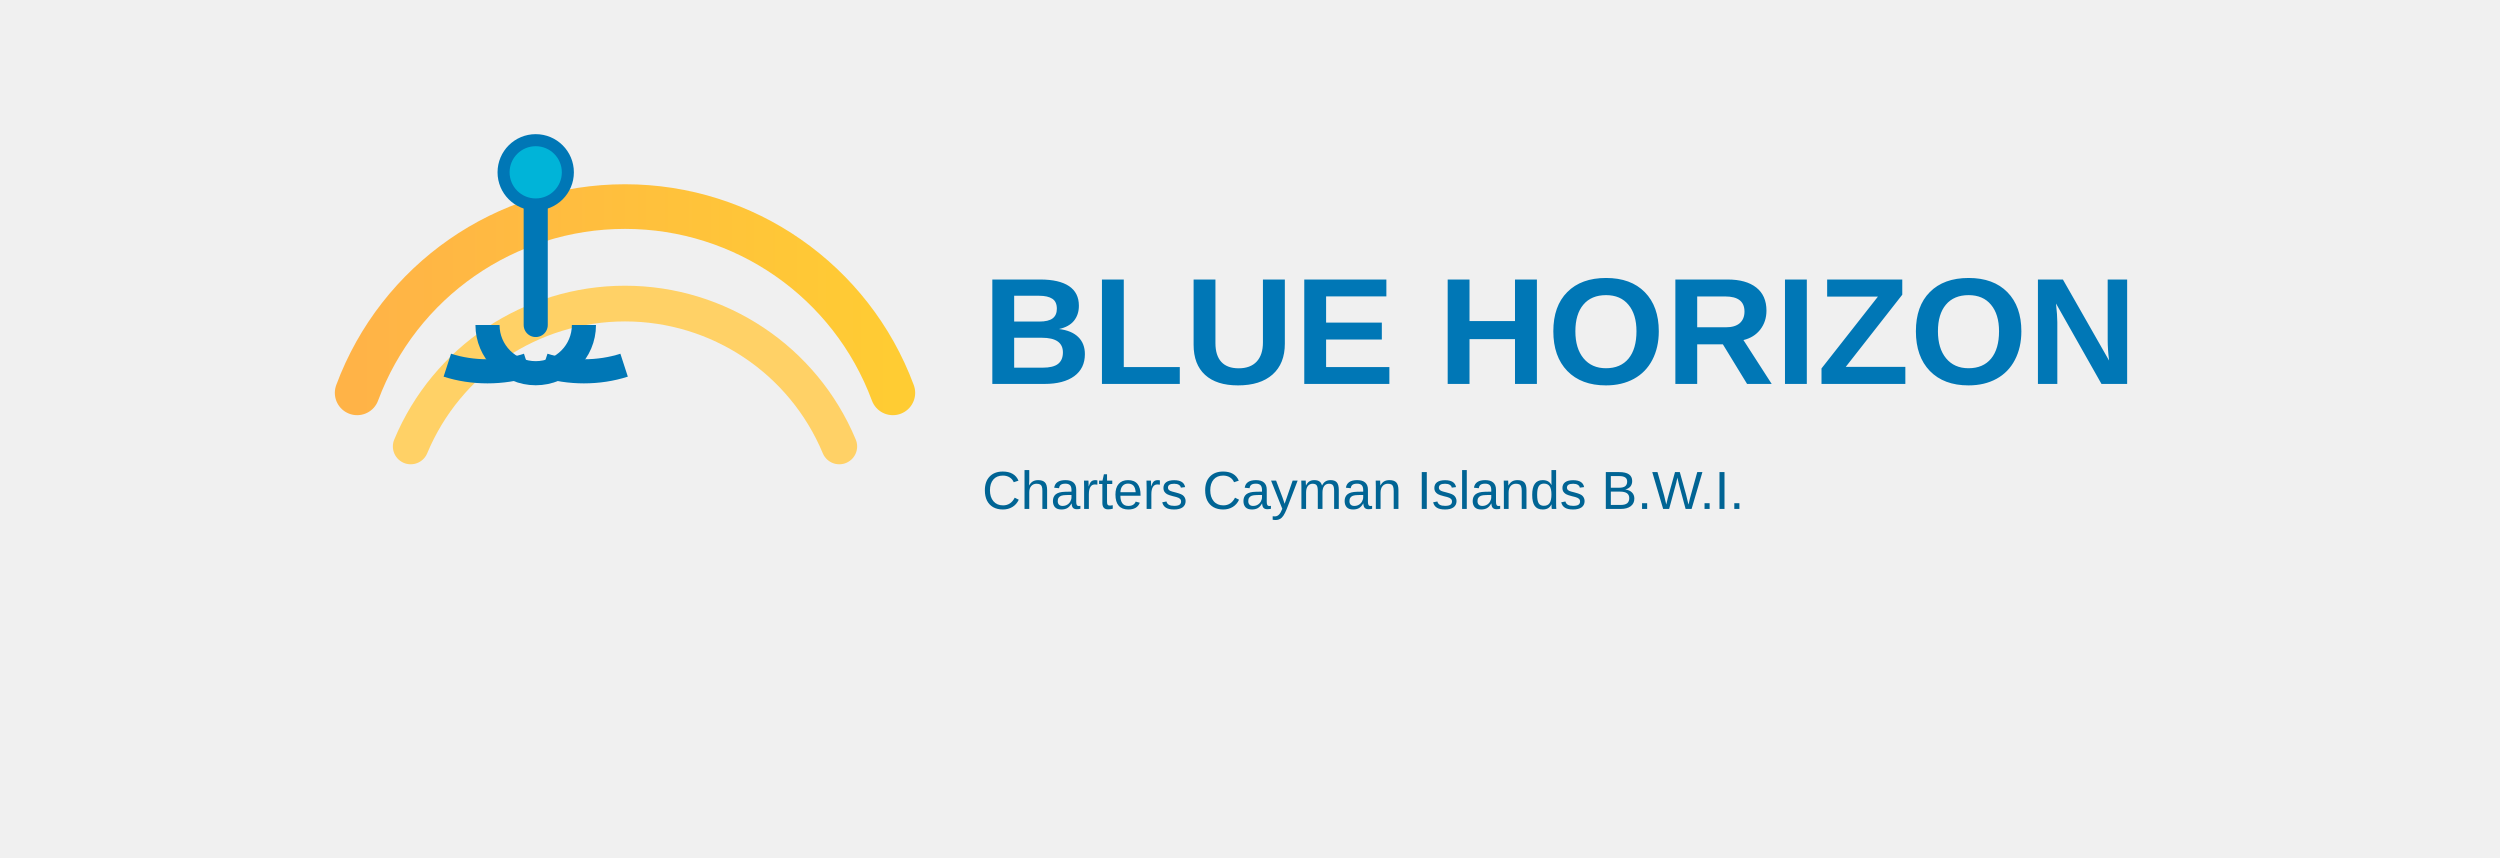
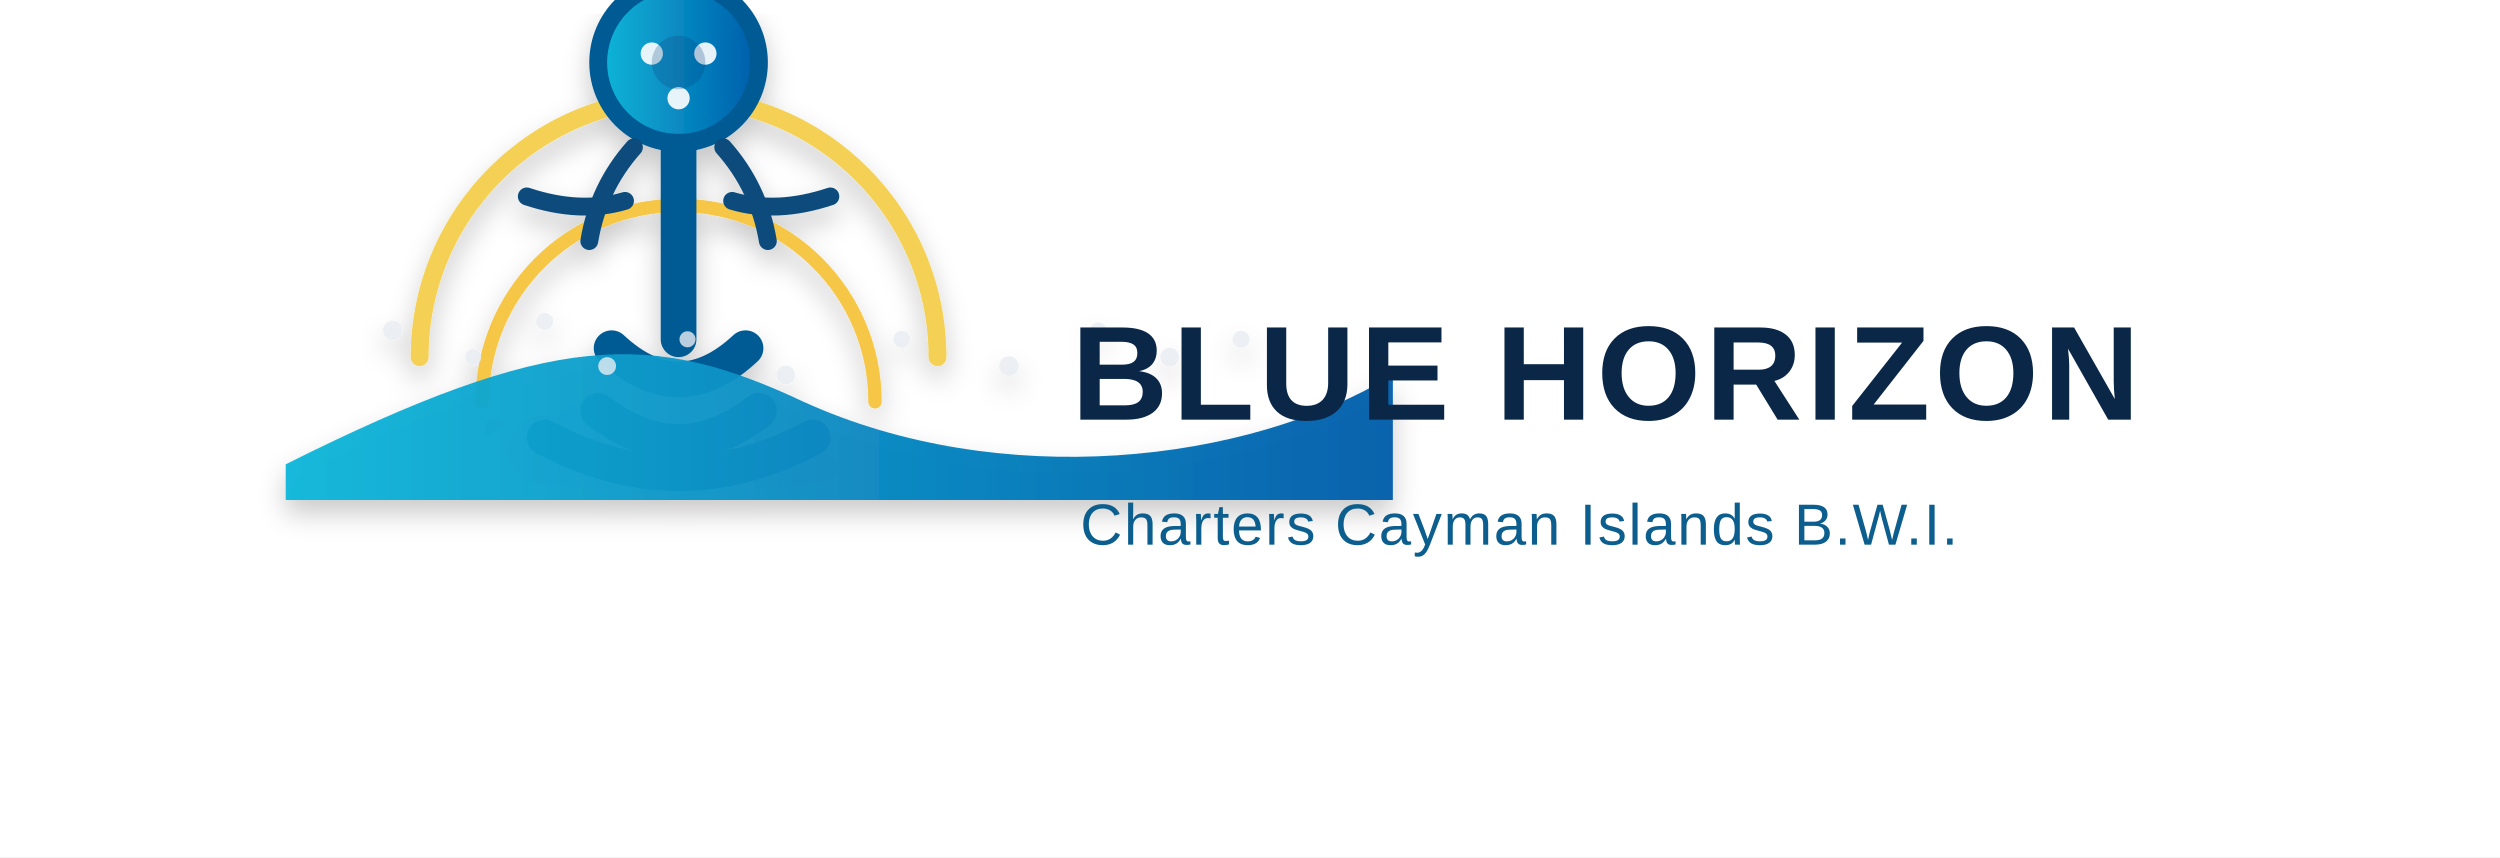
<svg xmlns="http://www.w3.org/2000/svg" width="560" height="192" viewBox="0 0 560 192" role="img" aria-label="Blue Horizon logo">
  <defs>
-     <linearGradient id="g1" x1="0" x2="1">
-       <stop offset="0" stop-color="#ffb347" />
-       <stop offset="1" stop-color="#ffcc33" />
+     <linearGradient id="sunGlow" x1="0" x2="1">
+       <stop offset="0" stop-color="#ffda7a" />
+       <stop offset="0.6" stop-color="#f5b700" />
+       <stop offset="1" stop-color="#d96b00" />
    </linearGradient>
+     <linearGradient id="waterFill" x1="0" x2="1">
+       <stop offset="0" stop-color="#0eb7d9" />
+       <stop offset="1" stop-color="#005caa" />
+     </linearGradient>
+     <filter id="softShadow" x="-20%" y="-20%" width="140%" height="160%">
+       <feDropShadow dx="0" dy="3" stdDeviation="3" flood-color="#000" flood-opacity="0.22" />
+     </filter>
  </defs>
-   <rect width="100%" height="100%" fill="none" />
-   <g transform="translate(40,8)">
-     <path d="M40 80 A 64 64 0 0 1 160 80" fill="none" stroke="url(#g1)" stroke-width="10" stroke-linecap="round" />
-     <path d="M52 92 A 52 52 0 0 1 148 92" fill="none" stroke="#ffd166" stroke-width="8" stroke-linecap="round" />
-     <g transform="translate(80,36) scale(0.9)">
-       <path d="M0 0 L0 32" stroke="#0077b6" stroke-width="6" stroke-linecap="round" />
-       <path d="M-12 32 A12 12 0 0 0 12 32" stroke="#0077b6" stroke-width="6" fill="none" />
-       <circle cx="0" cy="-6" r="8" fill="#00b4d8" stroke="#0077b6" stroke-width="3" />
-       <path d="M-22 42 A22 14 0 0 0 -2 42" stroke="#0077b6" stroke-width="6" fill="none" />
-       <path d="M22 42 A22 14 0 0 1 2 42" stroke="#0077b6" stroke-width="6" fill="none" />
+   <rect width="560" height="192" fill="#ffffff" />
+   <g transform="translate(64,0)" filter="url(#softShadow)">
+     <path d="M30 80 A 58 58 0 0 1 146 80" fill="none" stroke="#f4d055" stroke-width="4" stroke-linecap="round" />
+     <path d="M44 90 A 43 43 0 0 1 132 90" fill="none" stroke="#f6c647" stroke-width="3" stroke-linecap="round" />
+     <g transform="translate(88,24)">
+       <path d="M0 0 L0 52" stroke="#005a93" stroke-width="8" stroke-linecap="round" />
+       <path d="M-15 54 Q0 68 15 54" fill="none" stroke="#005a93" stroke-width="8" stroke-linecap="round" />
+       <path d="M-18 68 Q0 82 18 68" fill="none" stroke="#005a93" stroke-width="8" stroke-linecap="round" />
+       <path d="M-30 74 Q0 90 30 74" fill="none" stroke="#005a93" stroke-width="8" stroke-linecap="round" />
+       <circle cx="0" cy="-10" r="18" fill="url(#waterFill)" stroke="#005a93" stroke-width="4" />
+       <g fill="#ffffff" opacity="0.9">
+         <circle cx="-6" cy="-12" r="2.5" />
+         <circle cx="6" cy="-12" r="2.5" />
+         <circle cx="0" cy="-2" r="2.5" />
+       </g>
+       <circle cx="0" cy="-10" r="6" fill="#083f7a" opacity="0.25" />
+       <g stroke="#0a4c7b" stroke-width="4" stroke-linecap="round" fill="none">
+         <path d="M-10 9 Q-18 18 -20 30" />
+         <path d="M10 9 Q18 18 20 30" />
+       </g>
+       <g stroke="#0a4c7b" stroke-width="4" stroke-linecap="round" fill="none">
+         <path d="M-34 20 Q-22 24 -12 21" />
+         <path d="M34 20 Q22 24 12 21" />
+       </g>
+     </g>
+     <path d="M0 104 C 60 74, 82 74, 116 90 C 160 110, 215 104, 248 84 L 248 112 L 0 112 Z" fill="url(#waterFill)" opacity="0.95" />
+     <g fill="#e7ecf2" opacity="0.8">
+       <circle cx="24" cy="74" r="2.2" />
+       <circle cx="42" cy="80" r="1.8" />
+       <circle cx="58" cy="72" r="1.9" />
+       <circle cx="72" cy="82" r="2" />
+       <circle cx="90" cy="76" r="1.8" />
+       <circle cx="112" cy="84" r="2.1" />
+       <circle cx="138" cy="76" r="1.9" />
+       <circle cx="162" cy="82" r="2.2" />
+       <circle cx="182" cy="74" r="1.8" />
+       <circle cx="198" cy="80" r="2.1" />
+       <circle cx="214" cy="76" r="1.9" />
    </g>
  </g>
-   <g transform="translate(220,86)">
-     <text x="0" y="0" font-family="Segoe UI, Arial, sans-serif" font-size="34" font-weight="700" fill="#0077b6">BLUE HORIZON</text>
-     <text x="0" y="28" font-family="Segoe UI, Arial, sans-serif" font-size="12" fill="#006494">Charters Cayman Islands B.W.I.</text>
+   <g transform="translate(240,58)">
+     <text x="0" y="36" font-family="Segoe UI, Arial, sans-serif" font-size="30" font-weight="800" fill="#0a2748" letter-spacing="1">BLUE HORIZON</text>
+     <text x="2" y="64" font-family="Segoe UI, Arial, sans-serif" font-size="13" fill="#0b5e8d" letter-spacing="0.4">Charters Cayman Islands B.W.I.</text>
  </g>
</svg>
